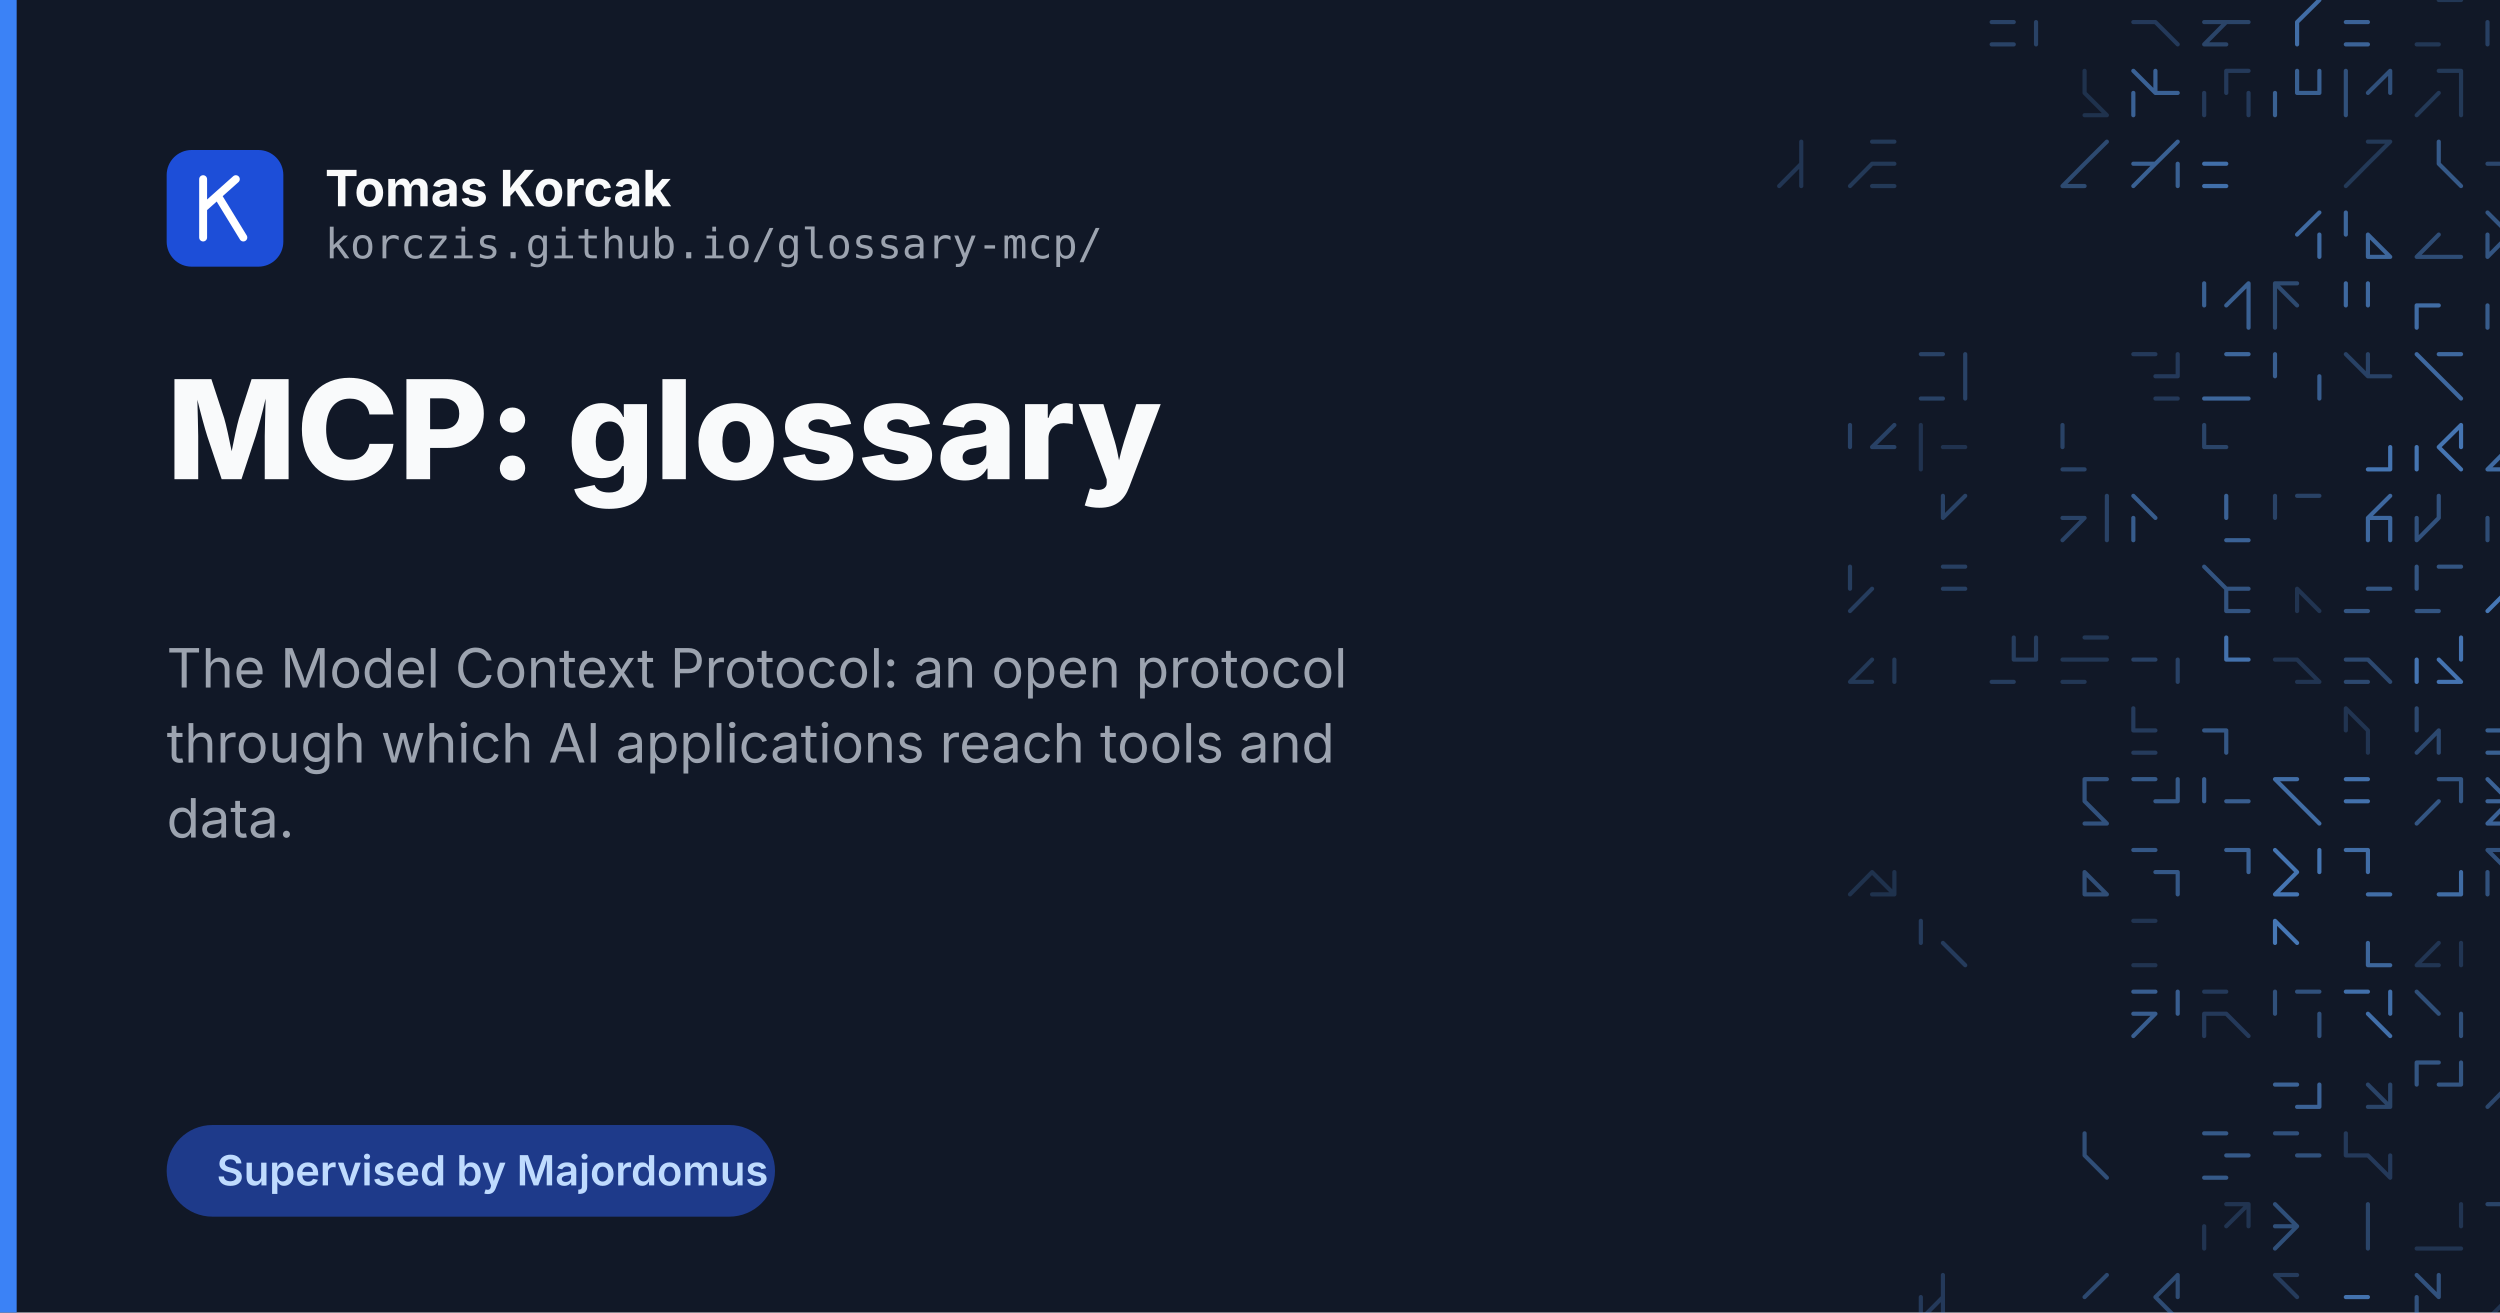
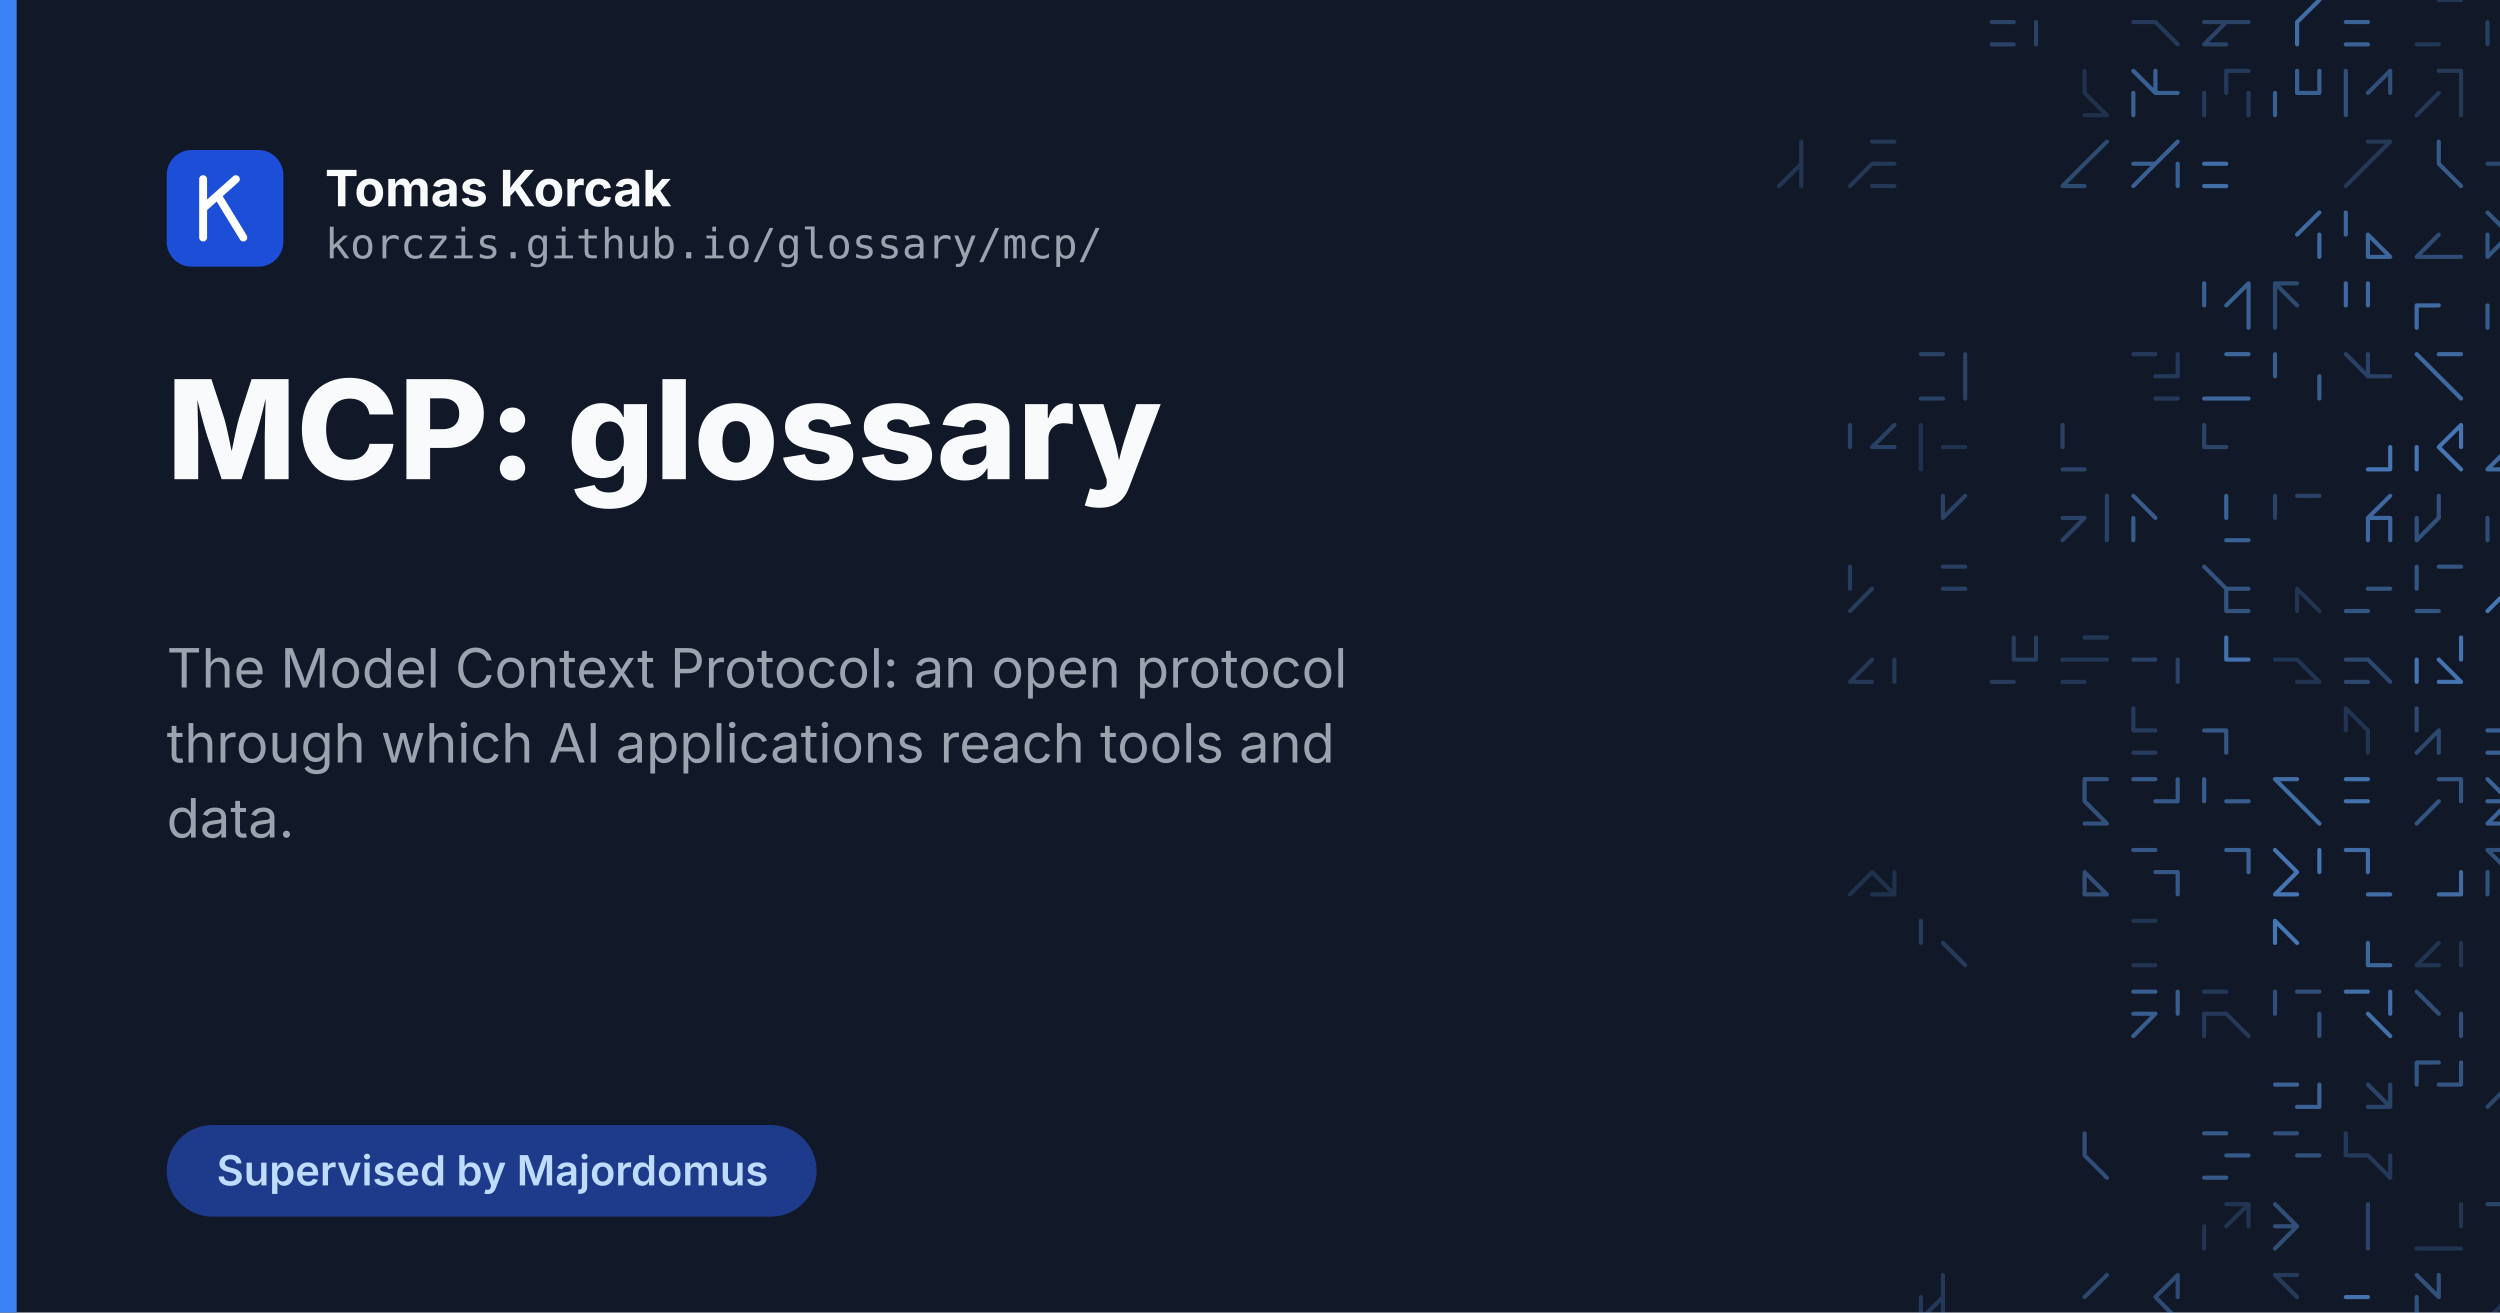
<svg xmlns="http://www.w3.org/2000/svg" width="1200" height="630" viewBox="0 0 1200 630">
  <rect width="1200" height="630" fill="#111827" />
  <g fill="none" stroke="#60a5fa" stroke-width="2" stroke-linecap="round">
    <path d="M956.0 21.3L966.6 21.3M956.0 10.6L966.6 10.6M977.3 10.6L977.3 21.3" opacity="0.30" />
    <path d="M1024.0 10.6L1034.6 10.6M1034.6 10.6L1045.3 21.3" opacity="0.24" />
    <path d="M1068.6 10.6L1079.3 10.6M1068.6 10.6L1058.0 21.3M1058.0 10.6L1068.6 10.6M1058.0 21.3L1068.6 21.3" opacity="0.31" />
    <path d="M1102.6 10.6L1102.6 21.3M1113.3 0.0L1102.6 10.6" opacity="0.60" />
    <path d="M1126.0 10.6L1136.6 10.6M1126.0 21.3L1136.6 21.3M1126.0 10.6L1136.6 10.6" opacity="0.53" />
    <path d="M1160.0 21.3L1170.6 21.3M1170.6 0.0L1181.3 0.0" opacity="0.22" />
    <path d="M1194.0 10.6L1194.0 21.3M1204.6 10.6L1215.3 10.6M1204.6 10.6L1215.3 21.3" opacity="0.28" />
    <path d="M1228.0 0.0L1238.6 10.6M1238.6 10.6L1228.0 21.3M1238.6 0.0L1249.3 0.0M1249.3 10.6L1249.3 21.3" opacity="0.45" />
    <path d="M1000.6 44.6L1011.3 55.3M1000.6 55.3L1011.3 55.3M1000.6 34.0L1000.6 44.6" opacity="0.18" />
    <path d="M1034.6 44.6L1045.3 44.6M1034.6 34.0L1034.6 44.6M1024.0 34.0L1034.6 44.6M1024.0 44.6L1024.0 55.3" opacity="0.52" />
    <path d="M1079.3 44.6L1079.3 55.3M1068.6 34.0L1068.6 44.6M1068.6 34.0L1079.3 34.0M1058.0 44.6L1058.0 55.3" opacity="0.24" />
    <path d="M1102.6 44.6L1113.3 44.6M1092.0 44.6L1092.0 55.3M1113.3 34.0L1113.3 44.6M1102.6 34.0L1102.6 44.6" opacity="0.51" />
    <path d="M1126.0 34.0L1126.0 44.6M1147.3 34.0L1147.3 44.6M1126.0 44.6L1126.0 55.3M1147.3 34.0L1136.6 44.6" opacity="0.40" />
    <path d="M1181.3 44.6L1181.3 55.3M1170.6 44.6L1160.0 55.3M1181.3 34.0L1181.3 44.6M1170.6 34.0L1181.3 34.0" opacity="0.23" />
    <path d="M1238.6 44.6L1249.3 44.6M1249.3 34.0L1238.6 44.6" opacity="0.50" />
    <path d="M864.6 78.6L854.0 89.3M864.6 68.0L864.6 78.6M864.6 78.6L864.6 89.3" opacity="0.21" />
    <path d="M898.6 68.0L909.3 68.0M898.6 89.3L909.3 89.3M898.6 78.6L909.3 78.6M898.6 78.6L888.0 89.3" opacity="0.23" />
    <path d="M1000.6 78.6L990.0 89.3M990.0 89.3L1000.6 89.3M1011.3 68.0L1000.6 78.6" opacity="0.35" />
    <path d="M1045.3 68.0L1034.6 78.6M1024.0 78.6L1034.6 78.6M1034.6 78.6L1024.0 89.3M1045.3 78.6L1045.3 89.3" opacity="0.51" />
    <path d="M1058.0 89.3L1068.6 89.3M1058.0 78.6L1068.6 78.6" opacity="0.62" />
    <path d="M1136.6 68.0L1147.3 68.0M1136.6 78.6L1126.0 89.3M1147.3 68.0L1136.6 78.6M1136.6 68.0L1147.3 68.0" opacity="0.23" />
    <path d="M1170.6 78.6L1181.3 89.3M1170.6 68.0L1170.6 78.6" opacity="0.46" />
    <path d="M1215.3 78.6L1215.3 89.3M1194.0 78.6L1204.6 78.6M1204.6 78.6L1215.3 78.6" opacity="0.33" />
    <path d="M1228.0 68.0L1238.6 78.6M1228.0 89.3L1238.6 89.3" opacity="0.37" />
    <path d="M1113.3 102.0L1102.6 112.6M1113.3 112.6L1113.3 123.3" opacity="0.58" />
    <path d="M1126.0 102.0L1126.0 112.6M1136.6 123.3L1147.3 123.3M1136.6 112.6L1147.3 123.3M1136.6 112.6L1136.6 123.3" opacity="0.55" />
    <path d="M1170.6 112.6L1160.0 123.3M1170.6 123.3L1181.3 123.3M1160.0 123.3L1170.6 123.3M1170.6 112.6L1160.0 123.3" opacity="0.37" />
    <path d="M1204.6 112.6L1194.0 123.3M1194.0 112.6L1194.0 123.3M1194.0 102.0L1204.6 112.6M1204.6 102.0L1204.6 112.6" opacity="0.43" />
    <path d="M1238.6 112.6L1228.0 123.3M1238.6 112.6L1249.3 123.3" opacity="0.21" />
    <path d="M1079.3 146.6L1079.3 157.3M1079.3 136.0L1079.3 146.6M1058.0 136.0L1058.0 146.6M1079.3 136.0L1068.6 146.6" opacity="0.51" />
    <path d="M1092.0 136.0L1092.0 146.6M1092.0 146.6L1092.0 157.3M1092.0 136.0L1102.6 136.0M1092.0 136.0L1102.6 146.6" opacity="0.35" />
    <path d="M1126.0 136.0L1126.0 146.6M1136.6 136.0L1136.6 146.6" opacity="0.57" />
    <path d="M1160.0 146.6L1160.0 157.3M1160.0 146.6L1170.6 146.6" opacity="0.59" />
    <path d="M1204.6 136.0L1204.6 146.6M1194.0 146.6L1194.0 157.3M1204.6 157.3L1215.3 157.3" opacity="0.48" />
    <path d="M1228.0 146.6L1238.6 146.6M1238.6 146.6L1249.3 146.6M1238.6 146.6L1238.6 157.3" opacity="0.27" />
    <path d="M943.3 180.6L943.3 191.3M922.0 170.0L932.6 170.0M943.3 170.0L943.3 180.6M922.0 191.3L932.6 191.3" opacity="0.30" />
    <path d="M1034.6 180.6L1045.3 180.6M1045.3 170.0L1045.3 180.6M1034.6 191.3L1045.3 191.3M1024.0 170.0L1034.6 170.0" opacity="0.24" />
    <path d="M1058.0 191.3L1068.6 191.3M1068.6 170.0L1079.3 170.0M1068.6 191.3L1079.3 191.3" opacity="0.55" />
    <path d="M1092.0 170.0L1092.0 180.6M1113.3 180.6L1113.3 191.3" opacity="0.49" />
    <path d="M1126.0 170.0L1136.6 180.6M1136.6 170.0L1136.6 180.6M1136.6 180.6L1147.3 180.6" opacity="0.29" />
    <path d="M1170.6 170.0L1181.3 170.0M1170.6 180.6L1181.3 191.3M1160.0 170.0L1170.6 180.6" opacity="0.57" />
    <path d="M1204.6 170.0L1204.6 180.6M1215.3 170.0L1215.3 180.6" opacity="0.31" />
    <path d="M898.6 214.6L909.3 214.6M909.3 204.0L898.6 214.6M888.0 204.0L888.0 214.6" opacity="0.29" />
    <path d="M932.6 214.6L943.3 214.6M922.0 204.0L922.0 214.6M922.0 214.6L922.0 225.3" opacity="0.19" />
    <path d="M990.0 204.0L990.0 214.6M990.0 225.3L1000.6 225.3" opacity="0.30" />
    <path d="M1058.0 214.6L1068.6 214.6M1058.0 204.0L1058.0 214.6" opacity="0.31" />
    <path d="M1147.3 214.6L1147.3 225.3M1136.6 225.3L1147.3 225.3" opacity="0.66" />
    <path d="M1160.0 214.6L1160.0 225.3M1181.3 204.0L1181.3 214.6M1181.3 204.0L1170.6 214.6M1170.6 214.6L1181.3 225.3" opacity="0.66" />
    <path d="M1215.3 204.0L1204.6 214.6M1194.0 225.3L1204.6 225.3M1204.6 214.6L1194.0 225.3" opacity="0.58" />
    <path d="M1249.3 204.0L1238.6 214.6M1238.6 225.3L1249.3 225.3M1228.0 214.6L1238.6 214.6M1238.6 214.6L1238.6 225.3" opacity="0.50" />
    <path d="M932.6 238.0L932.6 248.6M943.3 238.0L932.6 248.6" opacity="0.30" />
    <path d="M1011.3 238.0L1011.3 248.6M990.0 248.6L1000.6 248.6M1011.3 248.6L1011.3 259.3M1000.6 248.6L990.0 259.3" opacity="0.30" />
    <path d="M1024.0 238.0L1034.6 248.6M1024.0 248.6L1024.0 259.3" opacity="0.48" />
    <path d="M1068.6 259.3L1079.3 259.3M1068.6 238.0L1068.6 248.6" opacity="0.52" />
    <path d="M1102.6 238.0L1113.3 238.0M1092.0 238.0L1092.0 248.6" opacity="0.30" />
    <path d="M1147.3 248.6L1147.3 259.3M1136.6 248.6L1147.3 248.6M1136.6 248.6L1136.6 259.3M1147.3 238.0L1136.6 248.6" opacity="0.57" />
    <path d="M1170.6 248.6L1160.0 259.3M1170.6 248.6L1160.0 259.3M1170.6 238.0L1170.6 248.6M1160.0 248.6L1160.0 259.3" opacity="0.41" />
    <path d="M1194.0 248.6L1194.0 259.3M1204.6 248.6L1215.3 259.3M1204.6 259.3L1215.3 259.3" opacity="0.37" />
    <path d="M1249.3 238.0L1238.6 248.6M1238.6 248.6L1249.3 259.3" opacity="0.52" />
    <path d="M888.0 272.0L888.0 282.6M898.6 282.6L888.0 293.3" opacity="0.26" />
    <path d="M932.6 282.6L943.3 282.6M932.6 272.0L943.3 272.0" opacity="0.28" />
    <path d="M1068.6 282.6L1079.3 282.6M1068.6 282.6L1068.6 293.3M1058.0 272.0L1068.6 282.6M1068.6 293.3L1079.3 293.3" opacity="0.42" />
    <path d="M1102.6 282.6L1113.3 293.3M1102.6 282.6L1102.6 293.3M1102.6 282.6L1113.3 293.3" opacity="0.20" />
    <path d="M1126.0 293.3L1136.6 293.3M1136.6 282.6L1147.3 282.6M1126.0 293.3L1136.6 293.3M1136.6 282.6L1147.3 282.6" opacity="0.43" />
    <path d="M1170.6 272.0L1181.3 272.0M1160.0 293.3L1170.6 293.3M1170.6 272.0L1181.3 272.0M1160.0 272.0L1160.0 282.6" opacity="0.43" />
    <path d="M1204.6 272.0L1215.3 272.0M1204.6 282.6L1194.0 293.3" opacity="0.67" />
    <path d="M1249.3 282.6L1249.3 293.3M1238.6 282.6L1238.6 293.3M1228.0 272.0L1228.0 282.6M1238.6 282.6L1238.6 293.3" opacity="0.28" />
    <path d="M909.3 316.6L909.3 327.3M888.0 327.3L898.6 327.3M898.6 316.6L888.0 327.3" opacity="0.23" />
    <path d="M966.6 306.0L966.6 316.6M956.0 327.3L966.6 327.3M966.6 316.6L977.3 316.6M977.3 306.0L977.3 316.6" opacity="0.26" />
    <path d="M1000.6 316.6L1011.3 316.6M990.0 327.3L1000.6 327.3M1000.6 306.0L1011.3 306.0M990.0 316.6L1000.6 316.6" opacity="0.22" />
    <path d="M1045.3 316.6L1045.3 327.3M1024.0 316.6L1034.6 316.6" opacity="0.29" />
    <path d="M1068.6 306.0L1068.6 316.6M1068.6 316.6L1079.3 316.6" opacity="0.63" />
    <path d="M1102.6 316.6L1113.3 327.3M1092.0 316.6L1102.6 316.6M1102.6 327.3L1113.3 327.3" opacity="0.20" />
    <path d="M1126.0 327.3L1136.6 327.3M1126.0 316.6L1136.6 316.6M1136.6 316.6L1147.3 327.3" opacity="0.34" />
    <path d="M1160.0 316.6L1160.0 327.3M1181.3 306.0L1181.3 316.6M1170.6 327.3L1181.3 327.3M1170.6 316.6L1181.3 327.3" opacity="0.65" />
    <path d="M1024.0 350.6L1034.6 350.6M1024.0 340.0L1024.0 350.6M1024.0 361.3L1034.6 361.3" opacity="0.25" />
    <path d="M1068.6 350.6L1068.6 361.3M1058.0 350.6L1068.6 350.6" opacity="0.45" />
    <path d="M1136.6 350.6L1136.6 361.3M1126.0 340.0L1136.6 350.6M1126.0 340.0L1126.0 350.6M1126.0 340.0L1126.0 350.6" opacity="0.20" />
    <path d="M1170.6 350.6L1160.0 361.3M1160.0 340.0L1160.0 350.6M1160.0 340.0L1160.0 350.6M1170.6 350.6L1170.6 361.3" opacity="0.34" />
    <path d="M1194.0 350.6L1204.6 350.6M1194.0 361.3L1204.6 361.3M1215.3 340.0L1204.6 350.6M1215.3 350.6L1215.3 361.3" opacity="0.50" />
    <path d="M1228.0 340.0L1238.6 350.6M1238.6 350.6L1238.6 361.3" opacity="0.48" />
    <path d="M1000.6 384.6L1011.3 395.3M1000.6 374.0L1000.6 384.6M1000.6 374.0L1011.3 374.0M1000.6 395.3L1011.3 395.3" opacity="0.41" />
    <path d="M1045.3 374.0L1045.3 384.6M1034.6 384.6L1045.3 384.6M1024.0 374.0L1034.6 374.0M1034.6 384.6L1045.3 384.6" opacity="0.46" />
    <path d="M1068.6 384.6L1079.3 384.6M1058.0 374.0L1058.0 384.6" opacity="0.49" />
    <path d="M1102.6 384.6L1113.3 395.3M1092.0 374.0L1102.6 374.0M1092.0 374.0L1102.6 384.6" opacity="0.60" />
    <path d="M1126.0 384.6L1136.6 384.6M1126.0 374.0L1136.6 374.0" opacity="0.63" />
    <path d="M1170.6 384.6L1160.0 395.3M1181.3 374.0L1181.3 384.6M1170.6 374.0L1181.3 374.0" opacity="0.43" />
    <path d="M1194.0 395.3L1204.6 395.3M1194.0 374.0L1204.6 384.6M1194.0 384.6L1204.6 384.6M1204.6 384.6L1194.0 395.3" opacity="0.53" />
    <path d="M1228.0 384.6L1228.0 395.3M1228.0 374.0L1228.0 384.6M1238.6 384.6L1249.3 395.3" opacity="0.21" />
    <path d="M909.3 418.6L909.3 429.3M898.6 418.6L909.3 429.3M898.6 418.6L888.0 429.3M898.6 429.3L909.3 429.3" opacity="0.18" />
    <path d="M1000.6 418.6L1000.6 429.3M1000.6 429.3L1011.3 429.3M1000.6 418.6L1011.3 429.3" opacity="0.38" />
    <path d="M1045.3 418.6L1045.3 429.3M1024.0 408.0L1034.6 408.0M1034.6 418.6L1045.3 418.6" opacity="0.45" />
    <path d="M1079.3 408.0L1079.3 418.6M1068.6 408.0L1079.3 408.0" opacity="0.53" />
    <path d="M1102.6 418.6L1092.0 429.3M1092.0 429.3L1102.6 429.3M1092.0 408.0L1102.6 418.6M1113.3 408.0L1113.3 418.6" opacity="0.66" />
    <path d="M1136.6 408.0L1136.6 418.6M1136.6 429.3L1147.3 429.3M1136.6 429.3L1147.3 429.3M1126.0 408.0L1136.6 408.0" opacity="0.60" />
    <path d="M1181.3 418.6L1181.3 429.3M1170.6 429.3L1181.3 429.3" opacity="0.59" />
    <path d="M1194.0 408.0L1204.6 408.0M1194.0 418.6L1194.0 429.3M1194.0 408.0L1204.6 418.6" opacity="0.41" />
    <path d="M1238.6 418.6L1238.6 429.3M1238.6 429.3L1249.3 429.3" opacity="0.56" />
    <path d="M922.0 442.0L922.0 452.6M932.6 452.6L943.3 463.3" opacity="0.25" />
    <path d="M1024.0 442.0L1034.6 442.0M1024.0 463.3L1034.6 463.3" opacity="0.20" />
    <path d="M1092.0 442.0L1102.6 452.6M1092.0 442.0L1092.0 452.6" opacity="0.67" />
    <path d="M1136.6 463.3L1147.3 463.3M1136.6 452.6L1136.6 463.3" opacity="0.55" />
    <path d="M1160.0 463.3L1170.6 463.3M1170.6 452.6L1160.0 463.3M1181.3 452.6L1181.3 463.3" opacity="0.21" />
    <path d="M1204.6 442.0L1204.6 452.6M1204.6 442.0L1204.6 452.6" opacity="0.32" />
    <path d="M1228.0 463.3L1238.6 463.3M1249.3 442.0L1238.6 452.6M1238.6 442.0L1238.6 452.6M1228.0 442.0L1238.6 452.6" opacity="0.23" />
    <path d="M1034.6 486.6L1024.0 497.3M1024.0 476.0L1034.6 476.0M1045.3 476.0L1045.3 486.6M1024.0 486.6L1034.6 486.6" opacity="0.49" />
    <path d="M1068.6 486.6L1079.3 497.3M1058.0 486.6L1068.6 486.6M1058.0 486.6L1058.0 497.3M1058.0 476.0L1068.6 476.0" opacity="0.24" />
    <path d="M1092.0 476.0L1092.0 486.6M1113.3 486.6L1113.3 497.3M1102.6 476.0L1113.3 476.0" opacity="0.40" />
    <path d="M1136.6 486.6L1147.3 497.3M1126.0 476.0L1136.6 476.0M1147.3 476.0L1147.3 486.6" opacity="0.62" />
    <path d="M1160.0 476.0L1170.6 486.6M1181.3 486.6L1181.3 497.3" opacity="0.39" />
    <path d="M1249.3 476.0L1238.6 486.6M1228.0 476.0L1238.6 486.6M1238.6 486.6L1228.0 497.3" opacity="0.32" />
    <path d="M1102.6 531.3L1113.3 531.3M1092.0 520.6L1102.6 520.6M1113.3 520.6L1113.3 531.3" opacity="0.53" />
    <path d="M1136.6 520.6L1147.3 531.3M1147.3 520.6L1147.3 531.3M1136.6 531.3L1147.3 531.3" opacity="0.31" />
    <path d="M1181.3 510.0L1181.3 520.6M1170.6 520.6L1181.3 520.6M1160.0 510.0L1160.0 520.6M1160.0 510.0L1170.6 510.0" opacity="0.43" />
    <path d="M1215.3 510.0L1215.3 520.6M1204.6 520.6L1194.0 531.3" opacity="0.33" />
    <path d="M1238.6 510.0L1238.6 520.6M1249.3 510.0L1238.6 520.6M1228.0 520.6L1228.0 531.3" opacity="0.34" />
    <path d="M1000.6 554.6L1011.3 565.3M1000.6 544.0L1000.6 554.6" opacity="0.38" />
    <path d="M1068.6 554.6L1079.3 554.6M1058.0 544.0L1068.6 544.0M1058.0 565.3L1068.6 565.3" opacity="0.46" />
    <path d="M1102.6 554.6L1113.3 554.6M1092.0 544.0L1102.6 544.0" opacity="0.40" />
    <path d="M1126.0 554.6L1136.6 554.6M1136.6 554.6L1147.3 565.3M1147.3 554.6L1147.3 565.3M1126.0 544.0L1126.0 554.6" opacity="0.24" />
    <path d="M1228.0 544.0L1238.6 544.0M1249.3 544.0L1238.6 554.6M1228.0 544.0L1238.6 544.0" opacity="0.56" />
    <path d="M1068.6 578.0L1079.3 578.0M1079.3 578.0L1079.3 588.6M1058.0 588.6L1058.0 599.3M1079.3 578.0L1068.6 588.6" opacity="0.20" />
    <path d="M1092.0 578.0L1102.6 588.6M1102.6 588.6L1092.0 599.3M1092.0 588.6L1102.6 588.6M1102.6 588.6L1092.0 599.3" opacity="0.39" />
    <path d="M1136.6 578.0L1136.6 588.6M1136.6 588.6L1136.6 599.3" opacity="0.31" />
    <path d="M1181.3 578.0L1181.3 588.6M1181.3 578.0L1181.3 588.6M1170.6 599.3L1181.3 599.3M1160.0 599.3L1170.6 599.3" opacity="0.20" />
    <path d="M1204.6 588.6L1204.6 599.3M1194.0 578.0L1204.6 578.0M1204.6 588.6L1215.3 599.3" opacity="0.31" />
    <path d="M1238.6 588.6L1249.3 588.6M1238.6 599.3L1249.3 599.3M1238.6 578.0L1249.3 578.0" opacity="0.32" />
    <path d="M932.6 612.0L932.6 622.6M922.0 622.6L922.0 633.3M932.6 622.6L932.6 633.3M932.6 622.6L922.0 633.3" opacity="0.24" />
    <path d="M1000.6 633.3L1011.3 633.3M1011.3 612.0L1000.6 622.6" opacity="0.34" />
    <path d="M1034.6 622.6L1045.3 633.3M1045.3 612.0L1034.6 622.6M1045.3 612.0L1045.3 622.6M1024.0 633.3L1034.6 633.3" opacity="0.36" />
    <path d="M1102.6 633.3L1113.3 633.3M1092.0 612.0L1102.6 622.6M1092.0 612.0L1102.6 612.0" opacity="0.25" />
    <path d="M1136.6 633.3L1147.3 633.3M1126.0 622.6L1136.6 622.6" opacity="0.64" />
    <path d="M1160.0 622.6L1160.0 633.3M1170.6 612.0L1170.6 622.6M1160.0 612.0L1170.6 622.6M1160.0 612.0L1170.6 622.6" opacity="0.41" />
    <path d="M1204.6 612.0L1215.3 612.0M1215.3 622.6L1215.3 633.3M1204.6 622.6L1194.0 633.3M1204.6 622.6L1215.3 633.3" opacity="0.20" />
    <path d="M1228.0 622.6L1238.6 622.6M1238.6 622.6L1238.6 633.3M1228.0 612.0L1238.6 612.0M1238.6 622.6L1238.6 633.3" opacity="0.49" />
    <path d="M966.6 646.0L977.3 646.0M966.6 656.6L966.6 667.3" opacity="0.43" />
    <path d="M1000.6 646.0L1011.3 646.0M1000.6 656.6L1011.3 656.6M1000.6 646.0L1000.6 656.6M1011.3 656.6L1011.3 667.3" opacity="0.32" />
    <path d="M1034.6 667.3L1045.3 667.3M1034.6 656.6L1045.3 656.6" opacity="0.43" />
    <path d="M1068.6 646.0L1068.6 656.6M1058.0 667.3L1068.6 667.3M1079.3 646.0L1068.6 656.6" opacity="0.57" />
    <path d="M1092.0 646.0L1102.6 656.6M1102.6 656.6L1113.3 656.6M1102.6 646.0L1113.3 646.0" opacity="0.23" />
    <path d="M1126.0 646.0L1126.0 656.6M1136.6 646.0L1147.3 646.0" opacity="0.37" />
    <path d="M1160.0 656.6L1170.6 656.6M1181.3 646.0L1170.6 656.6M1181.3 646.0L1181.3 656.6" opacity="0.55" />
  </g>
  <rect x="0" y="0" width="8" height="630" fill="#3b82f6" />
  <g font-family="Inter, Helvetica Neue, Helvetica, Arial, sans-serif">
    <rect x="80" y="72" width="56" height="56" rx="12" fill="#1d4ed8" />
    <g fill="none" stroke="#fff" stroke-width="3.8" stroke-linecap="round" stroke-linejoin="round">
      <path d="M97.5 86v28M97.5 100l15.7-14M104.5 93.9l12.3 20.1" />
    </g>
    <text x="156" y="99" font-size="24" font-weight="700" fill="#f9fafb">Tomas Korcak</text>
-     <text x="156" y="124" font-size="20" font-family="JetBrains Mono, Menlo, monospace" fill="#9ca3af">korczis.github.io/glossary-mcp/</text>
+     <text x="156" y="124" font-size="20" font-family="JetBrains Mono, Menlo, monospace" fill="#9ca3af">korczis.github.io/glossary/mcp/</text>
    <text x="80" y="230" font-size="66" font-weight="800" fill="#f9fafb">MCP: glossary</text>
    <text x="80" y="330" font-size="26" fill="#9ca3af">The Model Context Protocol: an open protocol</text>
    <text x="80" y="366" font-size="26" fill="#9ca3af">through which AI applications reach tools and</text>
    <text x="80" y="402" font-size="26" fill="#9ca3af">data.</text>
-     <rect x="80" y="540" width="292" height="44" rx="22" fill="#1e3a8a" />
+     <rect x="80" y="540" width="312" height="44" rx="22" fill="#1e3a8a" />
    <text x="104" y="569" font-size="20" font-weight="600" fill="#bfdbfe">Supervised by Majordomus</text>
  </g>
</svg>
